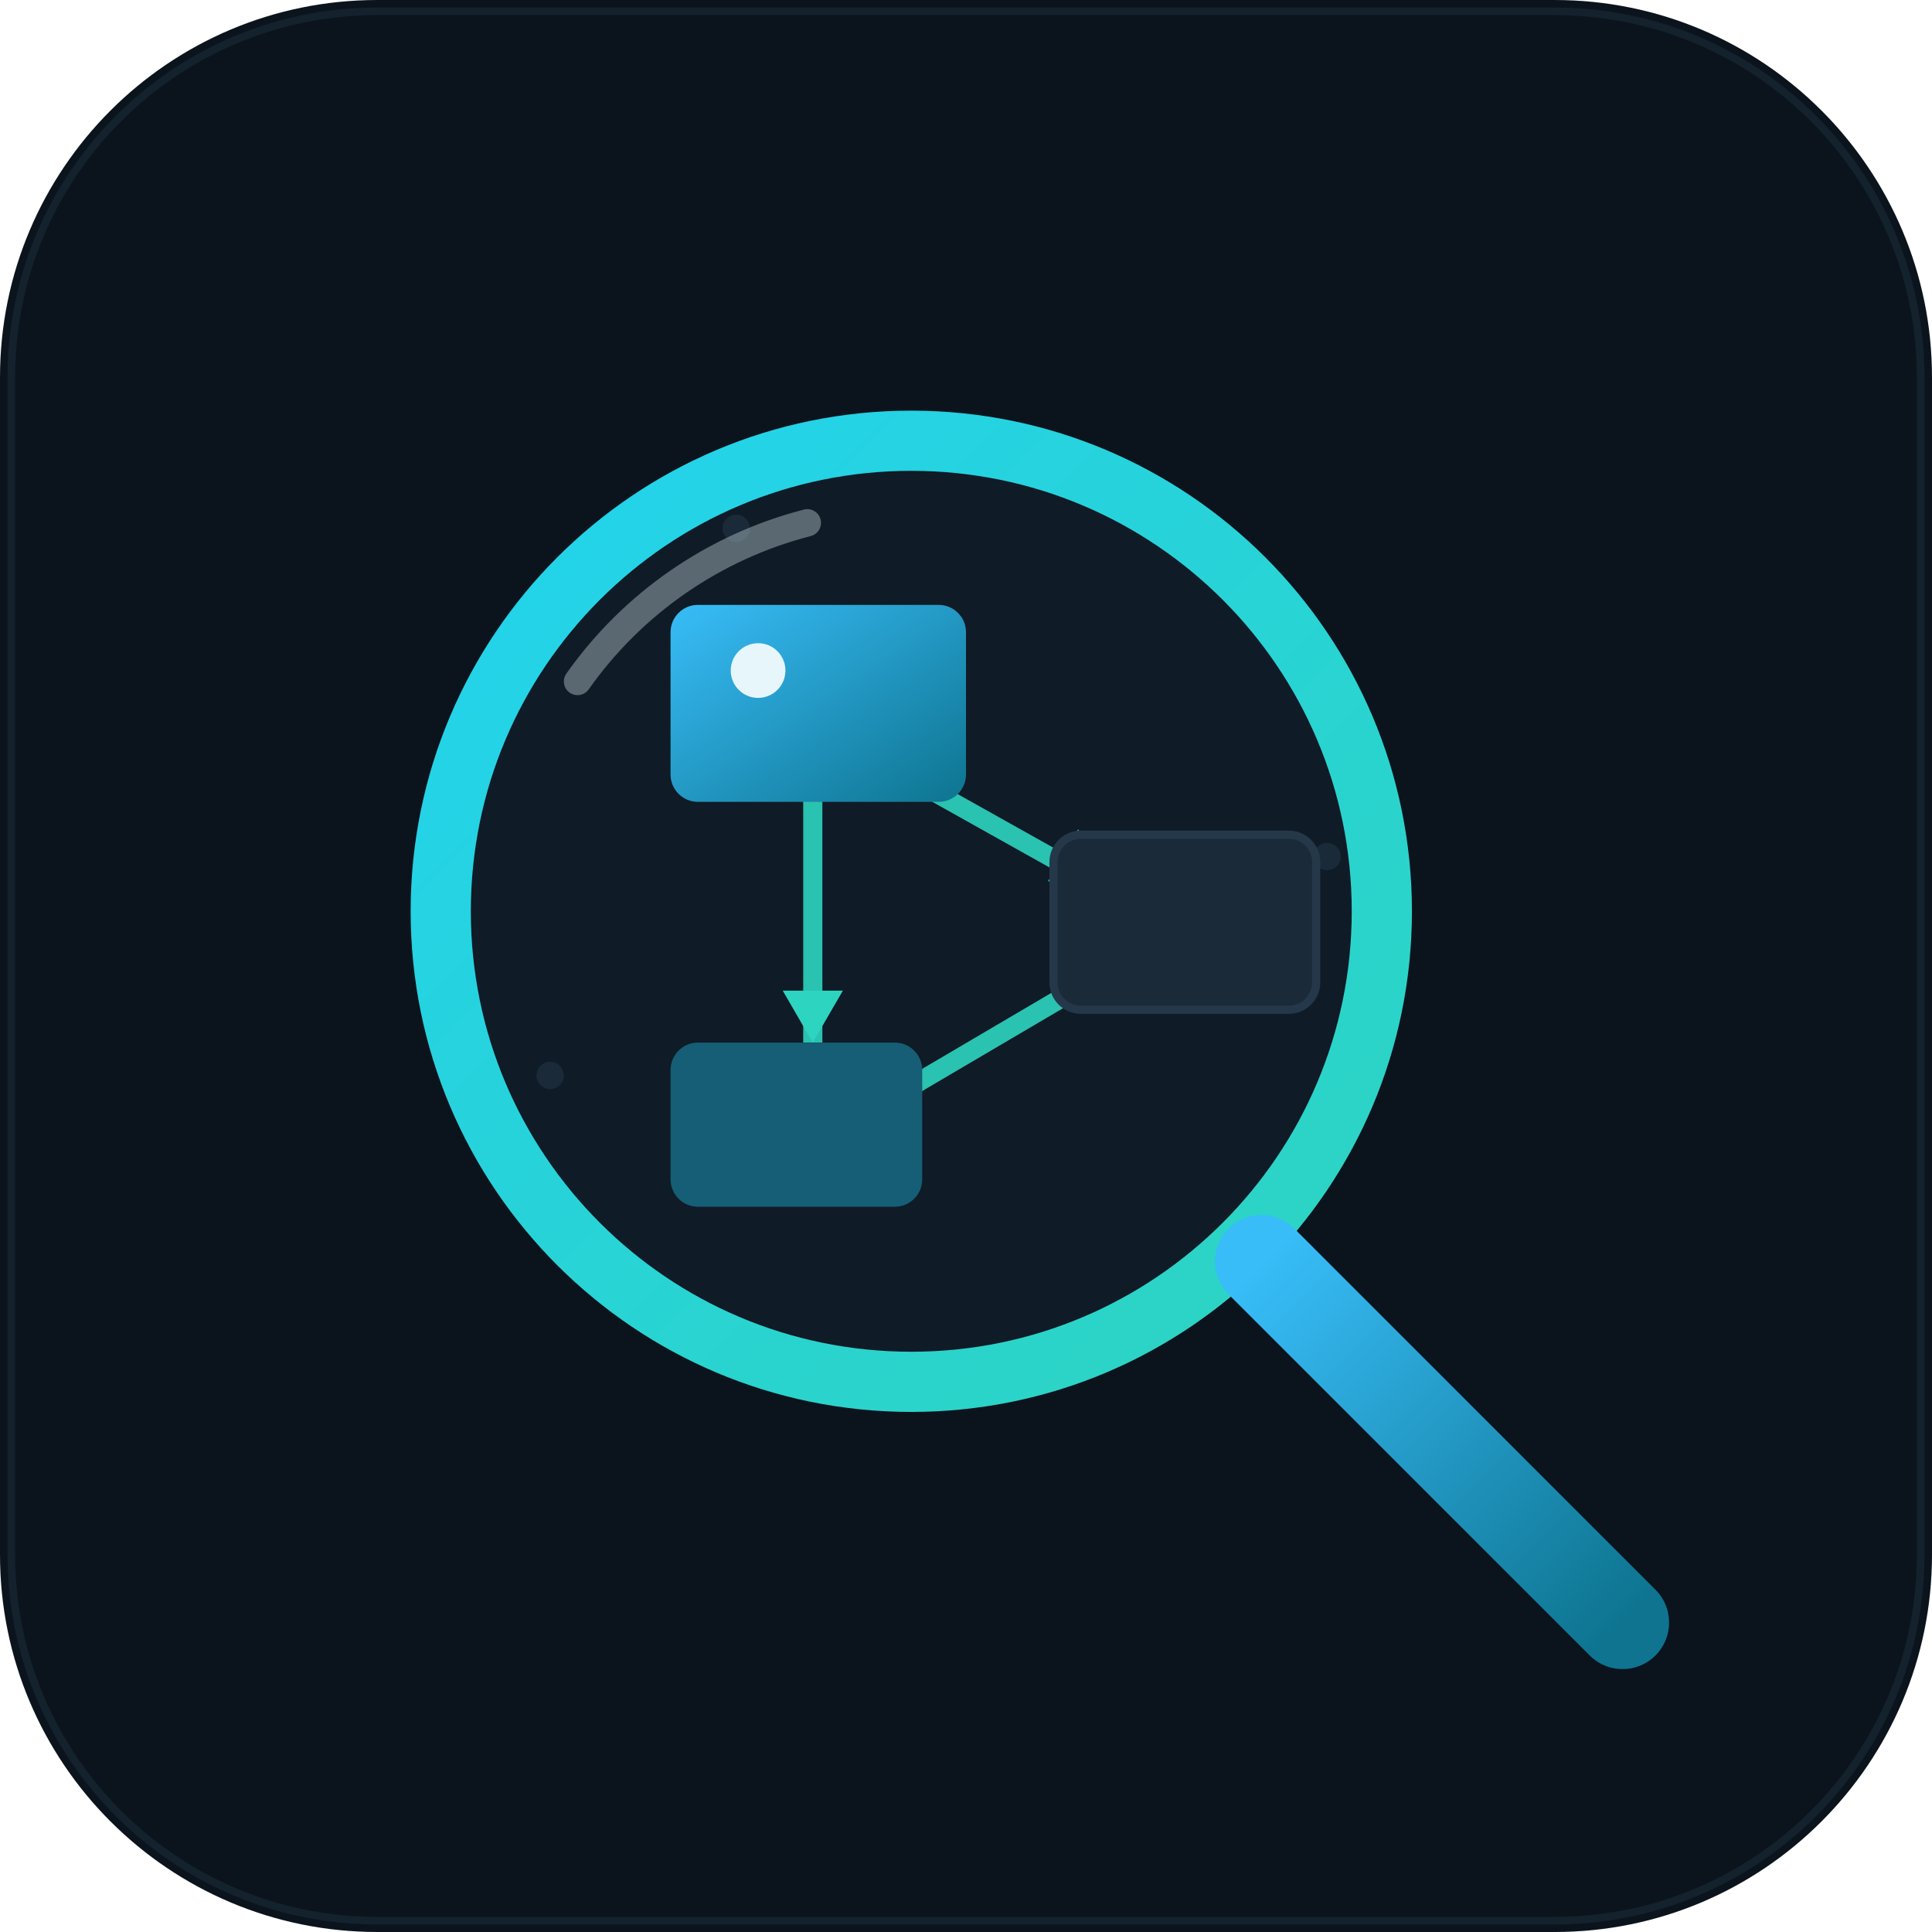
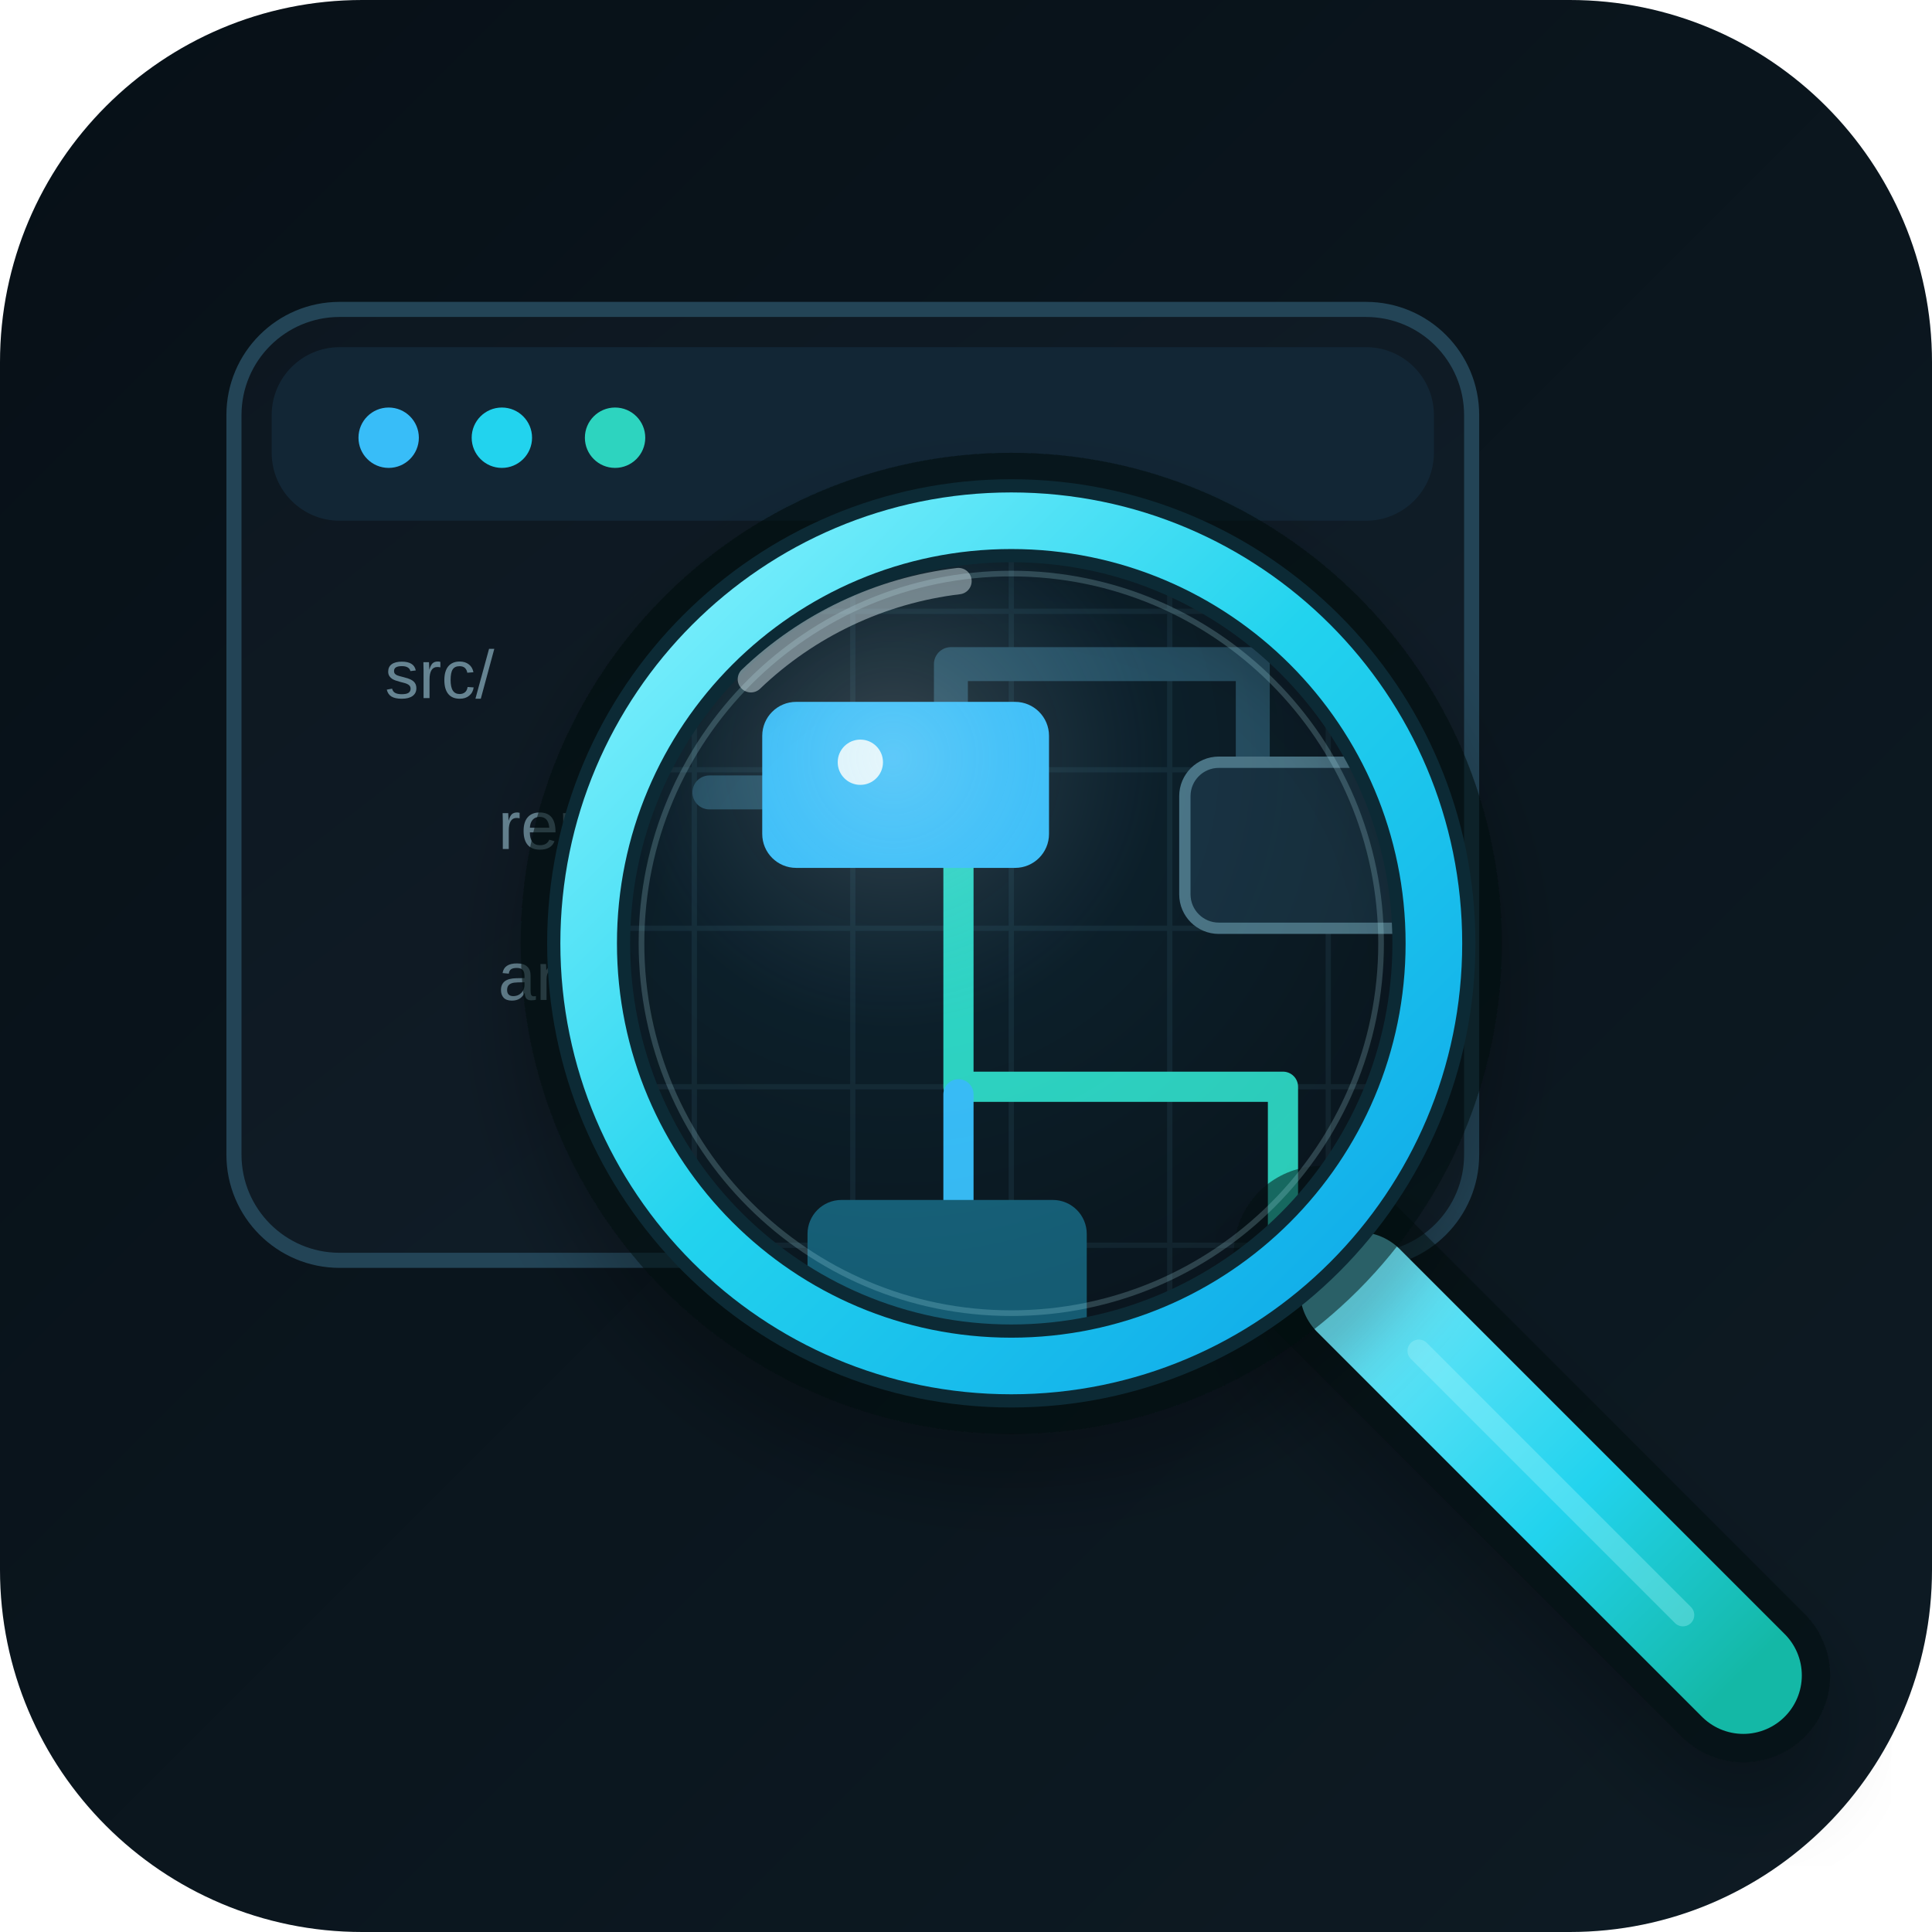
<svg xmlns="http://www.w3.org/2000/svg" viewBox="0 0 512 512" role="img" aria-label="codeglance app icon">
  <defs>
-     <linearGradient id="oceani" x1="0" y1="0" x2="1" y2="1">
-       <stop offset="0%" stop-color="#38BDF8" />
-       <stop offset="100%" stop-color="#0E7490" />
+     <linearGradient id="bg" x1="0" y1="0" x2="1" y2="1">
+       <stop offset="0%" stop-color="#071017" />
+       <stop offset="100%" stop-color="#0E1B24" />
    </linearGradient>
-     <linearGradient id="lensi" x1="0" y1="0" x2="1" y2="1">
-       <stop offset="0%" stop-color="#22D3EE" />
-       <stop offset="100%" stop-color="#2DD4BF" />
+     <linearGradient id="panel" x1="0" y1="0" x2="1" y2="1">
+       <stop offset="0%" stop-color="#0D1720" />
+       <stop offset="100%" stop-color="#111F2A" />
    </linearGradient>
-     <linearGradient id="wmi" x1="0" y1="0" x2="1" y2="0">
-       <stop offset="0%" stop-color="#38BDF8" />
+     <linearGradient id="rim" x1="0" y1="0" x2="1" y2="1">
+       <stop offset="0%" stop-color="#8CF4FF" />
+       <stop offset="48%" stop-color="#22D3EE" />
+       <stop offset="100%" stop-color="#0EA5E9" />
+     </linearGradient>
+     <linearGradient id="handle" x1="0" y1="0" x2="1" y2="1">
+       <stop offset="0%" stop-color="#6EE7F9" />
      <stop offset="55%" stop-color="#22D3EE" />
-       <stop offset="100%" stop-color="#2DD4BF" />
+       <stop offset="100%" stop-color="#14B8A6" />
    </linearGradient>
-     <clipPath id="clipi">
-       <circle cx="130" cy="130" r="86" />
+     <radialGradient id="glass" cx="36%" cy="28%" r="76%">
+       <stop offset="0%" stop-color="#E6F6FB" stop-opacity=".22" />
+       <stop offset="42%" stop-color="#38BDF8" stop-opacity=".06" />
+       <stop offset="100%" stop-color="#061018" stop-opacity=".05" />
+     </radialGradient>
+     <clipPath id="lensClip">
+       <circle cx="268" cy="250" r="112" />
    </clipPath>
+     <filter id="shadow" x="-25%" y="-25%" width="160%" height="170%">
+       <feDropShadow dx="0" dy="12" stdDeviation="10" flood-color="#02070A" flood-opacity=".45" />
+     </filter>
  </defs>
-   <rect width="512" height="512" rx="100" fill="#0B141D" />
-   <rect x="3" y="3" width="506" height="506" rx="97" fill="none" stroke="#14222E" stroke-width="2" />
-   <g transform="translate(53,53) scale(1.45)">
-     <g clip-path="url(#clipi)">
-       <rect x="44" y="44" width="172" height="172" fill="#0F1B26" />
-       <g fill="#1A2A38">
-         <circle cx="62" cy="74" r="2.5" />
-         <circle cx="98" cy="60" r="2.5" />
-         <circle cx="190" cy="70" r="2.5" />
-         <circle cx="206" cy="120" r="2.5" />
-         <circle cx="64" cy="160" r="2.5" />
-         <circle cx="186" cy="200" r="2.5" />
-         <circle cx="120" cy="216" r="2.5" />
-         <circle cx="74" cy="206" r="2.5" />
-       </g>
-       <g stroke="#2DD4BF" stroke-width="3.5" opacity="0.9">
-         <line x1="116" y1="98" x2="166" y2="126" />
-         <line x1="112" y1="102" x2="112" y2="154" />
-         <line x1="130" y1="162" x2="164" y2="142" />
-       </g>
-       <g fill="#2DD4BF">
-         <path d="M166 126 l-11 -1.5 5.5 -9.5 Z" />
-         <path d="M112 154 l-5.5 -9.5 11 0 Z" />
-       </g>
-       <rect x="86" y="74" width="54" height="36" rx="5" fill="url(#oceani)" />
-       <circle cx="102" cy="86" r="5" fill="#E6F6FB" />
-       <rect x="156" y="116" width="48" height="32" rx="5" fill="#1B2A38" stroke="#24384A" stroke-width="1.5" />
-       <rect x="86" y="154" width="46" height="30" rx="5" fill="#155E75" />
+   <rect width="512" height="512" rx="96" fill="url(#bg)" />
+   <rect x="62" y="82" width="328" height="252" rx="28" fill="url(#panel)" stroke="#234456" stroke-width="4" />
+   <rect x="72" y="92" width="308" height="46" rx="18" fill="#122635" />
+   <circle cx="103" cy="116" r="8" fill="#38BDF8" />
+   <circle cx="133" cy="116" r="8" fill="#22D3EE" />
+   <circle cx="163" cy="116" r="8" fill="#2DD4BF" />
+   <g fill="#668492" font-family="Bahnschrift, 'Segoe UI', Arial, sans-serif" font-size="18" font-weight="500">
+     <text x="102" y="185">src/</text>
+     <text x="132" y="225">render/</text>
+     <text x="132" y="265">analyze/</text>
+   </g>
+   <g clip-path="url(#lensClip)">
+     <rect x="148" y="120" width="268" height="268" fill="#0A151D" />
+     <g opacity=".34" stroke="#1F3D4A" stroke-width="1.4">
+       <path d="M148 162 H416 M148 204 H416 M148 246 H416 M148 288 H416 M148 330 H416" />
+       <path d="M184 120 V388 M226 120 V388 M268 120 V388 M310 120 V388 M352 120 V388" />
    </g>
-     <circle cx="130" cy="130" r="86" fill="none" stroke="url(#lensi)" stroke-width="11" />
-     <path d="M 69 88 A 74 74 0 0 1 111 59" fill="none" stroke="#E6F6FB" stroke-width="5" stroke-linecap="round" opacity="0.35" />
-     <line x1="192" y1="192" x2="222" y2="222" stroke="#2DD4BF" stroke-width="14" stroke-linecap="round" opacity="0.0" />
-     <line x1="194" y1="194" x2="260" y2="260" stroke="url(#oceani)" stroke-width="17" stroke-linecap="round" />
+     <path d="M188 210 H252 V176 H332 V220 H370" fill="none" stroke="#244758" stroke-width="9" stroke-linecap="round" stroke-linejoin="round" />
+     <path d="M254 215 V288 H340 V340 H394" fill="none" stroke="#2DD4BF" stroke-width="8" stroke-linecap="round" stroke-linejoin="round" />
+     <path d="M206 340 H254 V290" fill="none" stroke="#38BDF8" stroke-width="8" stroke-linecap="round" />
+     <rect x="202" y="186" width="76" height="44" rx="9" fill="#38BDF8" />
+     <rect x="314" y="202" width="72" height="44" rx="9" fill="#162B38" stroke="#4B7180" stroke-width="3" />
+     <rect x="214" y="318" width="74" height="44" rx="9" fill="#155E75" />
+     <rect x="350" y="330" width="76" height="44" rx="9" fill="#0F2A35" stroke="#2DD4BF" stroke-width="3" />
+     <circle cx="228" cy="202" r="6" fill="#E6F6FB" />
  </g>
+   <path d="M350 332 L462 444" stroke="#02080C" stroke-width="46" stroke-linecap="round" opacity=".52" filter="url(#shadow)" />
+   <path d="M360 342 L462 444" stroke="url(#handle)" stroke-width="31" stroke-linecap="round" />
+   <path d="M376 358 L446 428" stroke="#B6FAFF" stroke-width="6" stroke-linecap="round" opacity=".30" />
+   <circle cx="268" cy="250" r="120" fill="none" stroke="#02080C" stroke-width="20" opacity=".62" filter="url(#shadow)" />
+   <circle cx="268" cy="250" r="112" fill="url(#glass)" stroke="#0C2A35" stroke-width="22" />
+   <circle cx="268" cy="250" r="112" fill="none" stroke="url(#rim)" stroke-width="15" />
+   <circle cx="268" cy="250" r="98" fill="none" stroke="#B9F7FF" stroke-width="1.5" opacity=".20" />
+   <path d="M199 180 A96 96 0 0 1 254 154" fill="none" stroke="#E6F6FB" stroke-width="7" stroke-linecap="round" opacity=".44" />
</svg>
